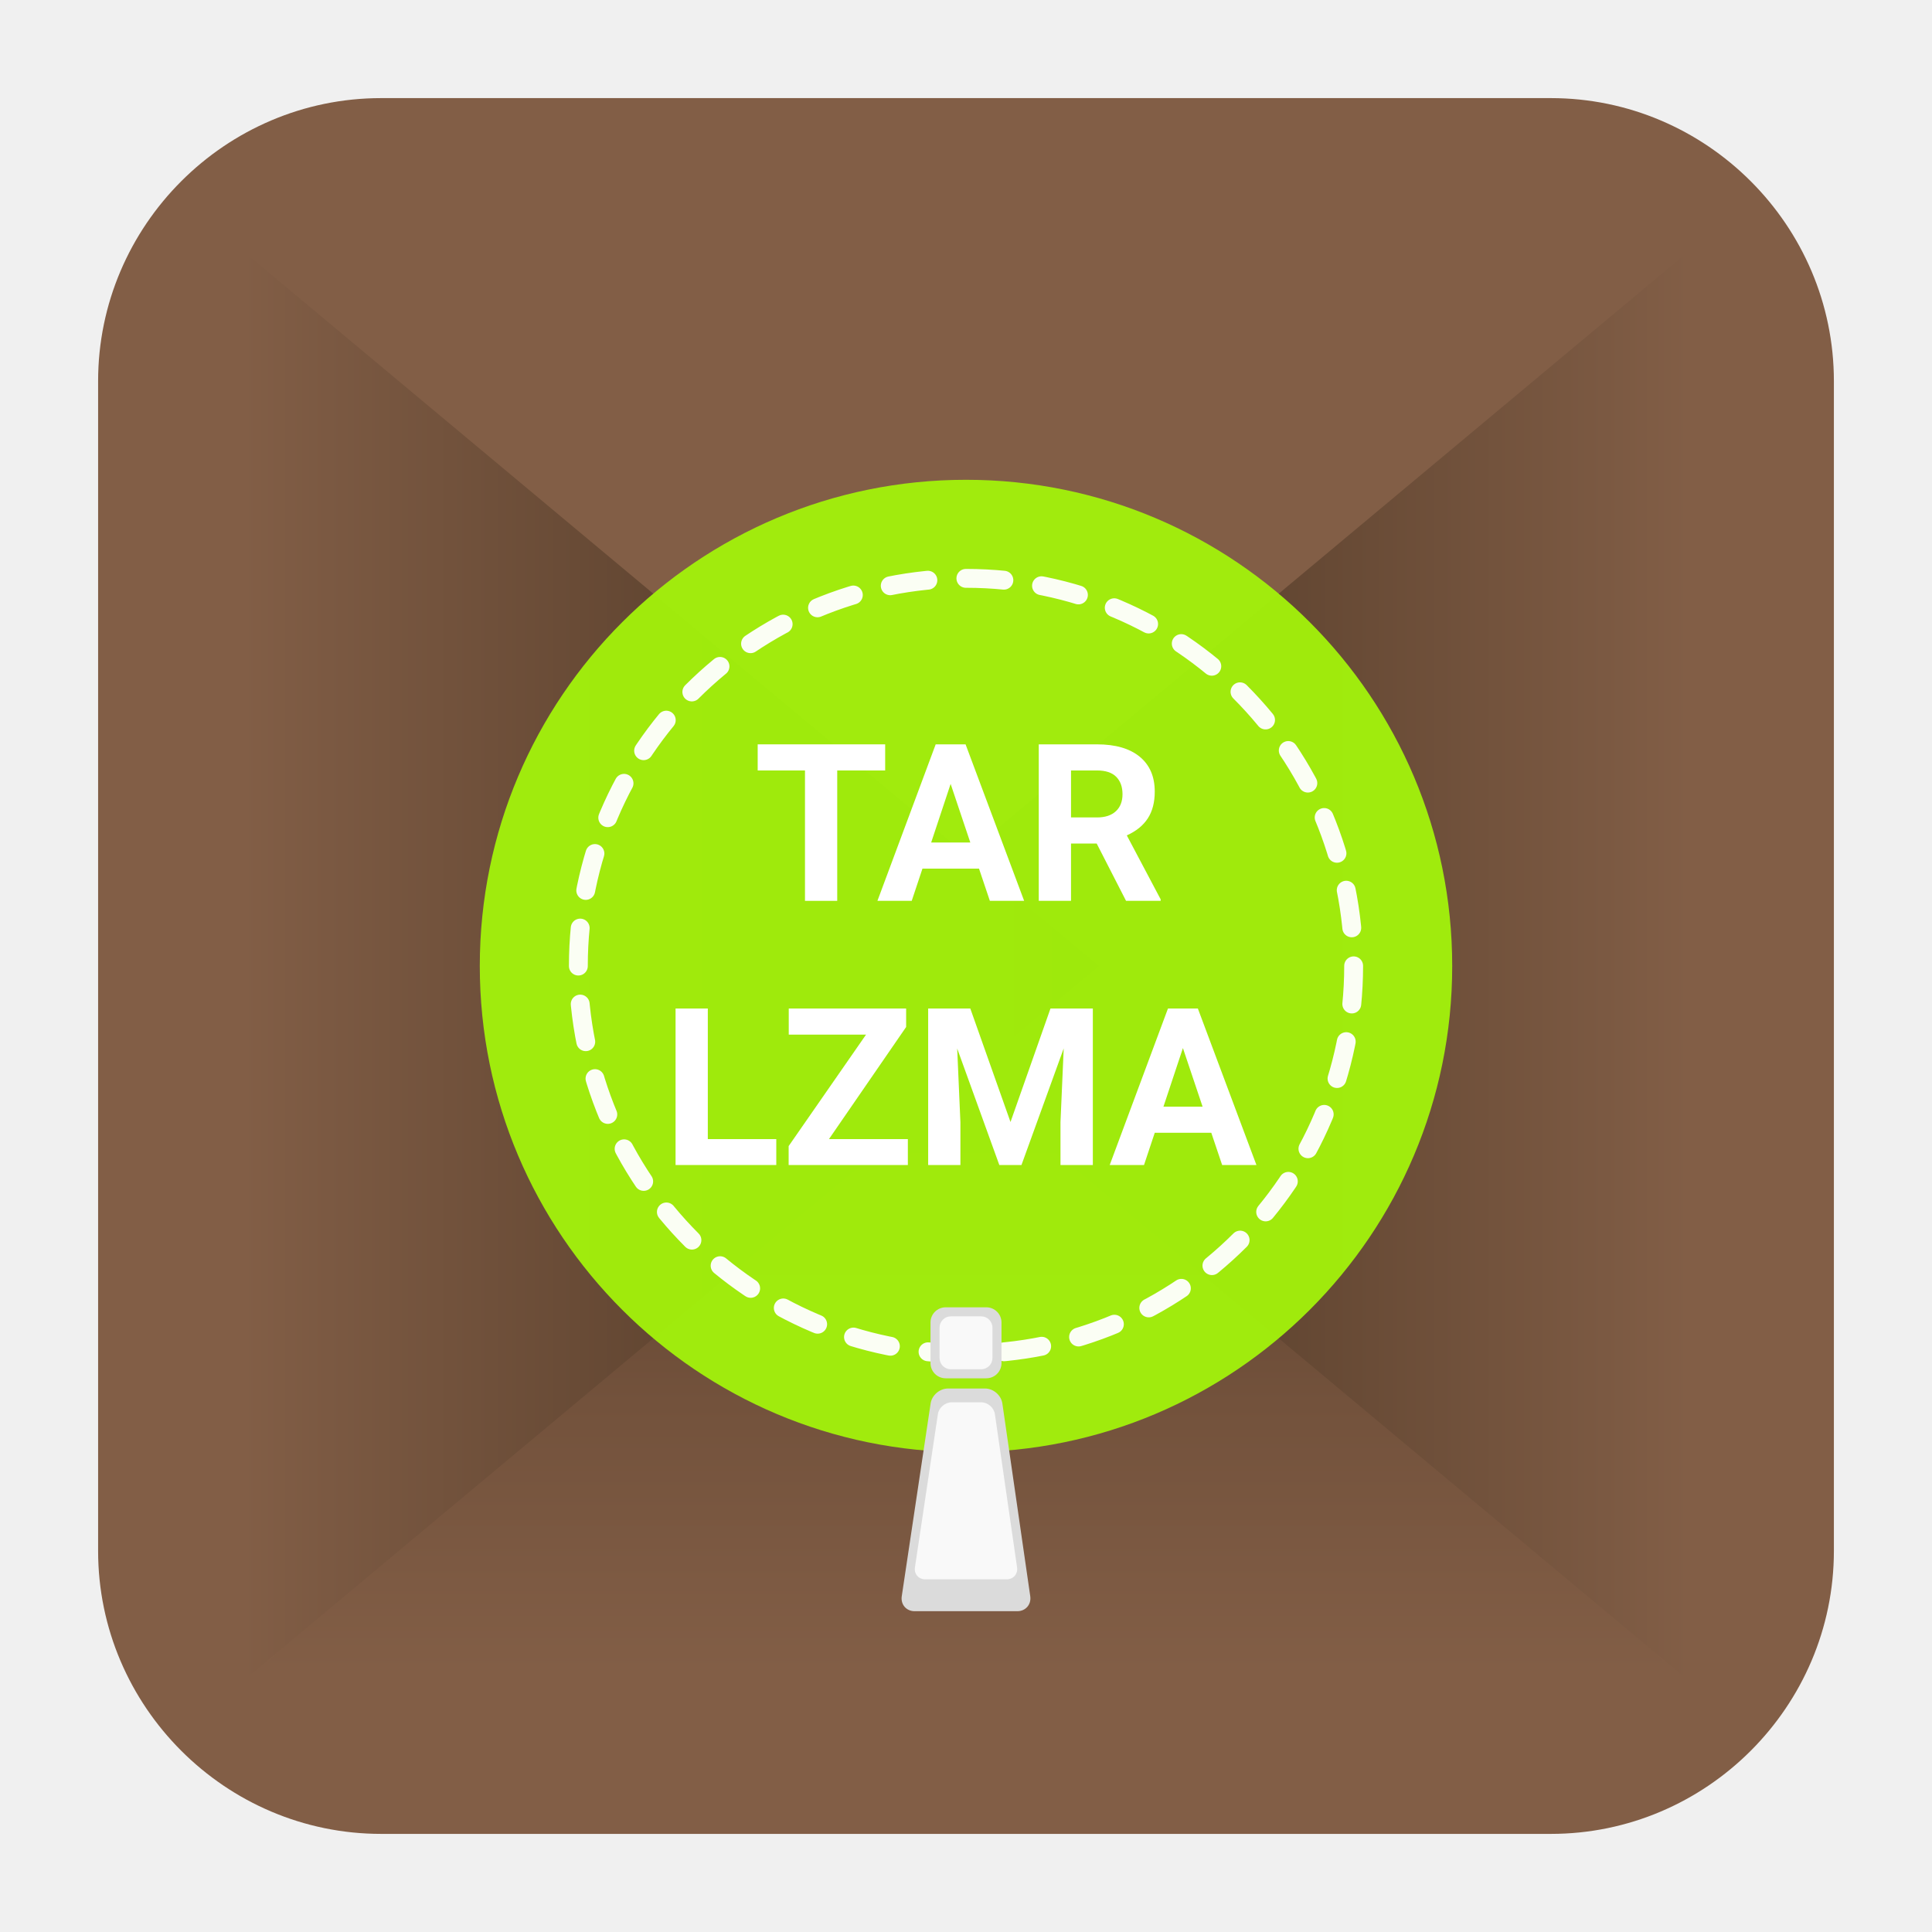
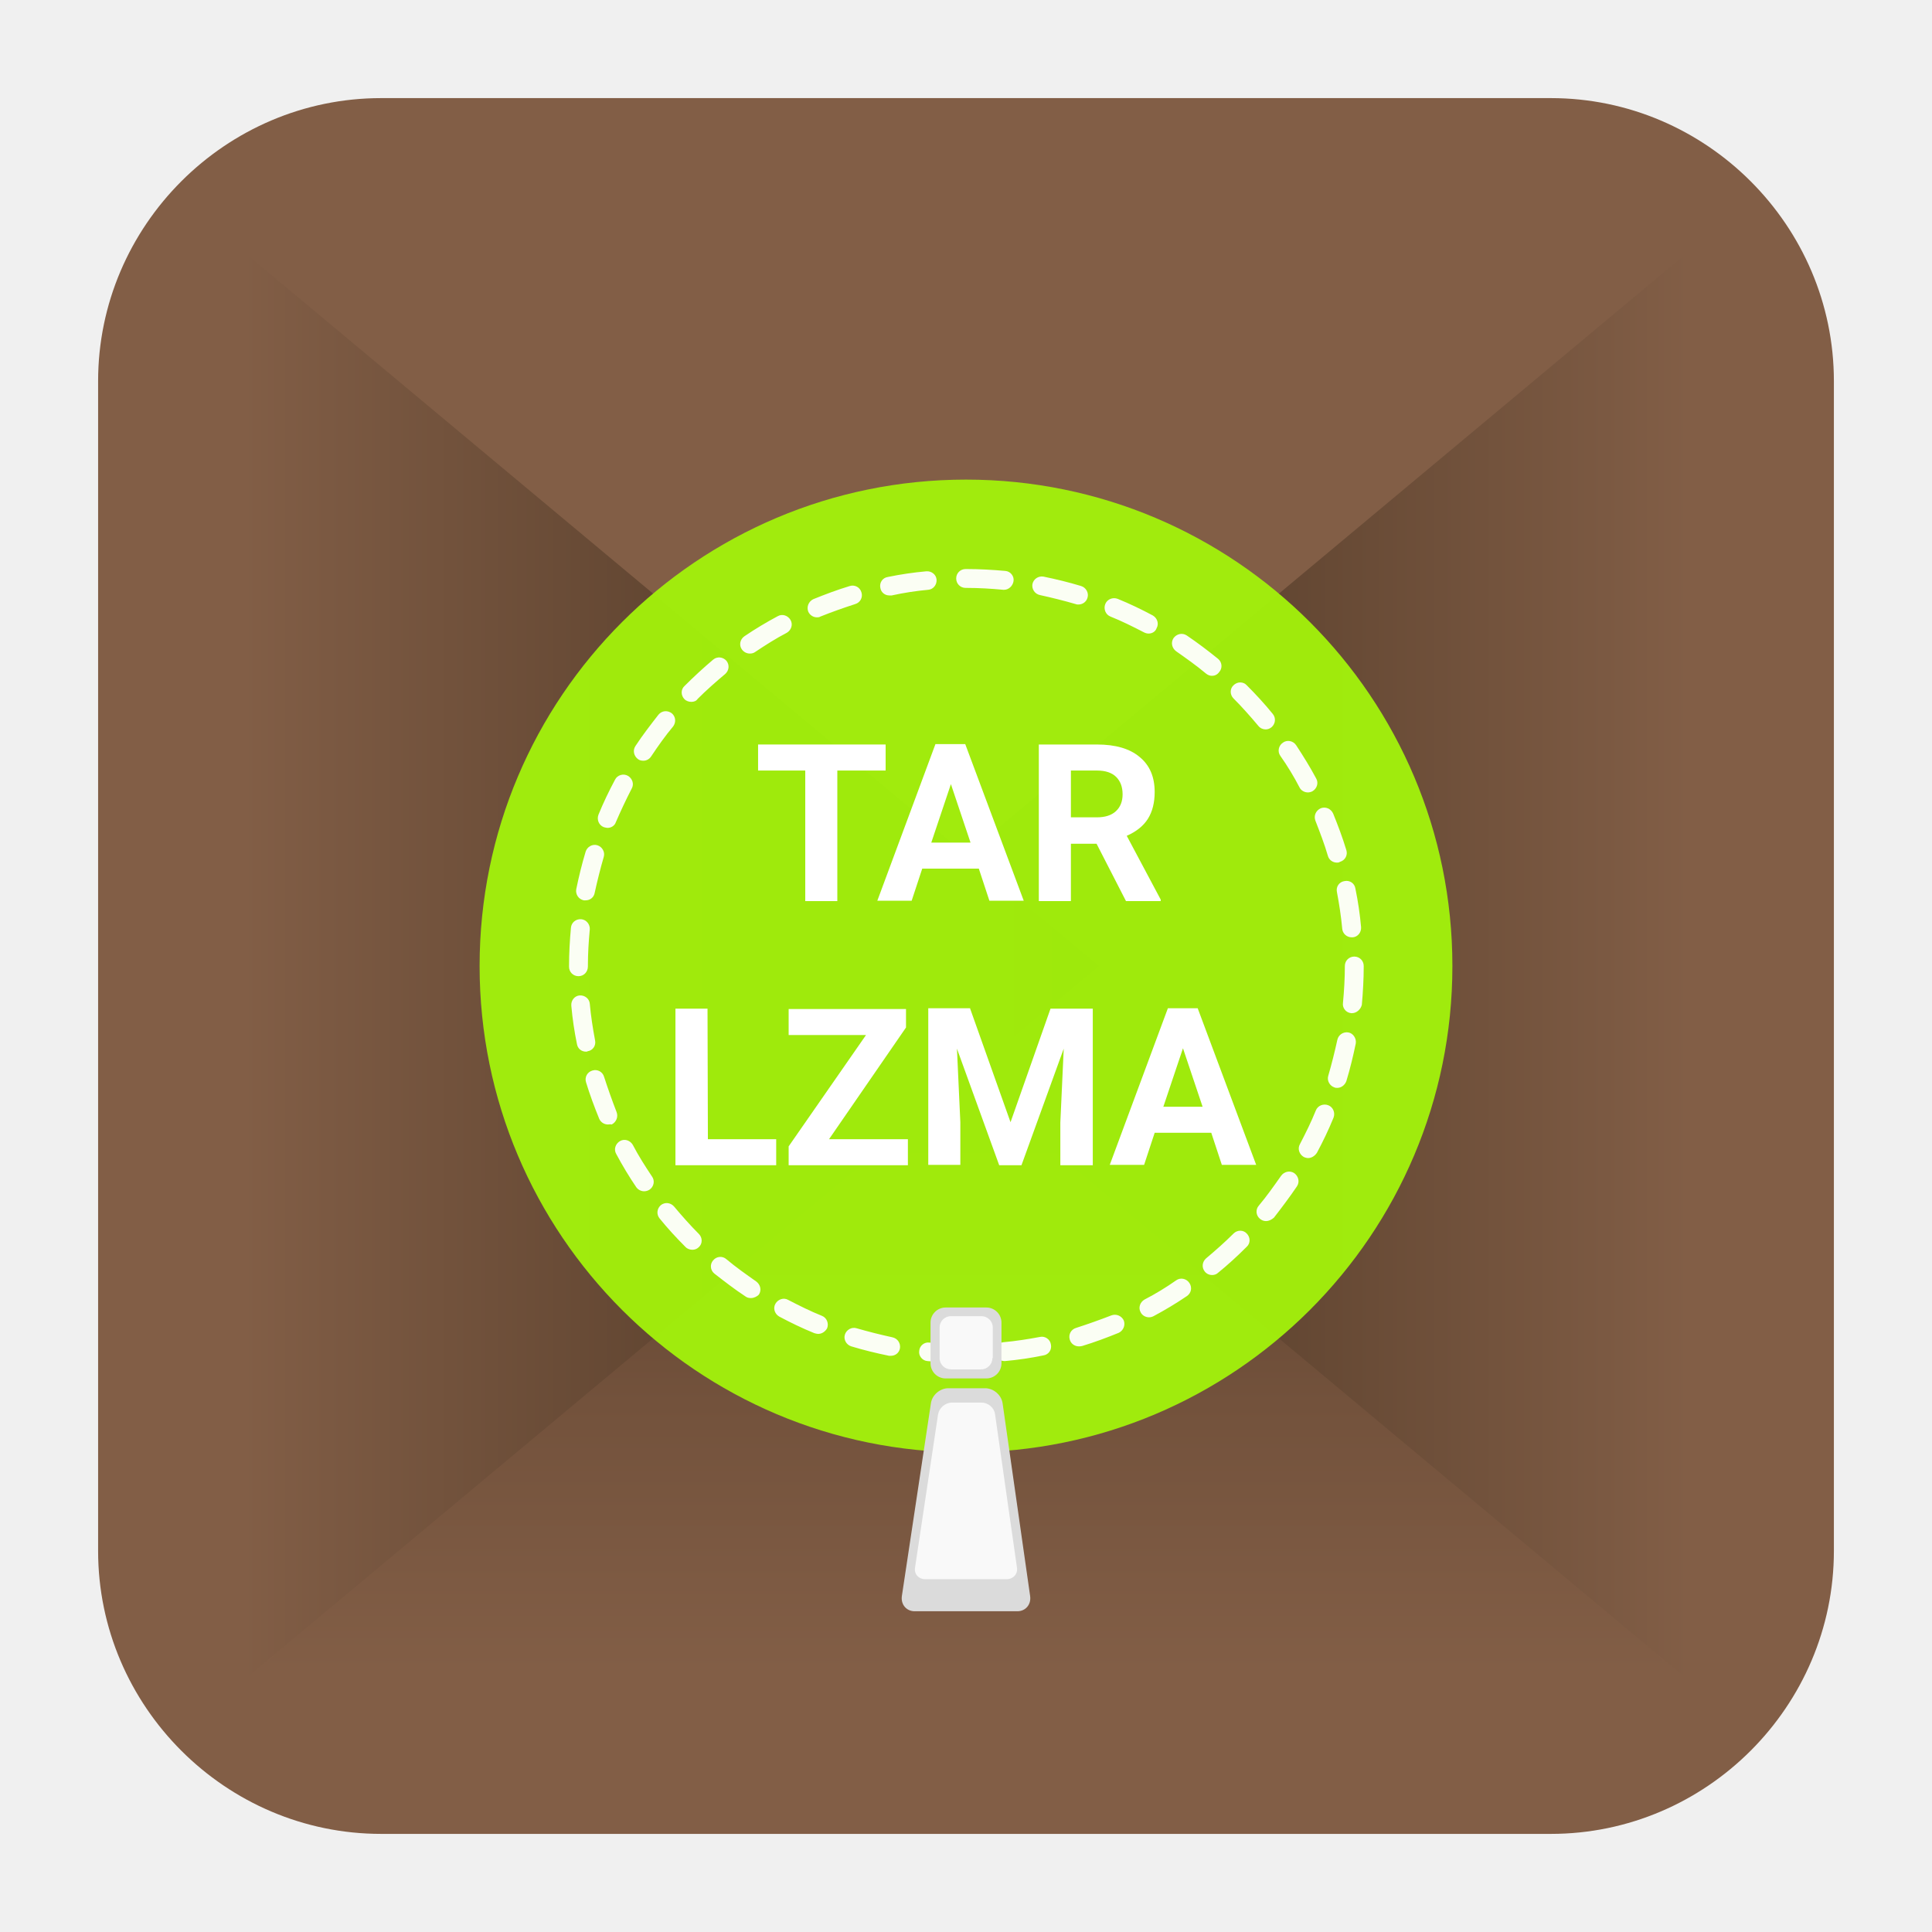
- <svg xmlns="http://www.w3.org/2000/svg" version="1.1" id="Layer_2" x="0px" y="0px" viewBox="0 0 512 512" enable-background="new 0 0 512 512" xml:space="preserve">
-   <path fill="#825E46" d="M411,486H101c-41.25,0-75-33.75-75-75V101c0-41.25,33.75-75,75-75h310c41.25,0,75,33.75,75,75v310  C486,452.25,452.25,486,411,486z" />
+ <svg xmlns="http://www.w3.org/2000/svg" version="1.1" id="Layer_2_1_" x="0px" y="0px" viewBox="0 0 512 512" style="enable-background:new 0 0 512 512;" xml:space="preserve">
+   <style type="text/css">
+ 	.st0{fill:#825E46;}
+ 	.st1{fill:url(#SVGID_1_);}
+ 	.st2{fill:url(#SVGID_2_);}
+ 	.st3{fill:url(#SVGID_3_);}
+ 	.st4{display:none;}
+ 	.st5{display:inline;opacity:0.95;enable-background:new    ;}
+ 	.st6{opacity:0.95;fill:#F45C08;enable-background:new    ;}
+ 	.st7{fill:#FFFFFF;}
+ 	.st8{display:inline;}
+ 	.st9{fill:#DBDBDB;}
+ 	.st10{fill:#F9F9F9;}
+ 	.st11{opacity:0.95;fill:#A3F20A;enable-background:new    ;}
+ 	.st12{opacity:0.95;enable-background:new    ;}
+ </style>
+   <path class="st0" d="M411,486H101c-41.2,0-75-33.8-75-75V101c0-41.2,33.8-75,75-75h310c41.2,0,75,33.8,75,75v310  C486,452.2,452.2,486,411,486z" />
  <g>
-     <linearGradient id="SVGID_1_" gradientUnits="userSpaceOnUse" x1="256" y1="443.014" x2="256" y2="227.272">
+     <linearGradient id="SVGID_1_" gradientUnits="userSpaceOnUse" x1="256" y1="68.986" x2="256" y2="284.728" gradientTransform="matrix(1 0 0 -1 0 512)">
      <stop offset="0" style="stop-color:#825E46" />
      <stop offset="0.329" style="stop-color:#73523C" />
      <stop offset="0.962" style="stop-color:#4B3423" />
      <stop offset="1" style="stop-color:#483221" />
    </linearGradient>
-     <polygon fill="url(#SVGID_1_)" points="68.934,443.014 256,227.272 443.066,443.014  " />
-     <linearGradient id="SVGID_2_" gradientUnits="userSpaceOnUse" x1="220.708" y1="256" x2="447.57" y2="256">
+     <polygon class="st1" points="68.9,443 256,227.3 443.1,443  " />
+     <linearGradient id="SVGID_2_" gradientUnits="userSpaceOnUse" x1="220.708" y1="256" x2="447.57" y2="256" gradientTransform="matrix(1 0 0 -1 0 512)">
      <stop offset="0" style="stop-color:#483221" />
      <stop offset="0.312" style="stop-color:#563D2A" />
      <stop offset="0.902" style="stop-color:#7B5942" />
      <stop offset="1" style="stop-color:#825E46" />
    </linearGradient>
-     <polygon fill="url(#SVGID_2_)" points="447.57,445.439 220.708,256 447.57,66.561  " />
-     <linearGradient id="SVGID_3_" gradientUnits="userSpaceOnUse" x1="64.43" y1="256" x2="291.292" y2="256">
+     <polygon class="st2" points="447.6,445.4 220.7,256 447.6,66.6  " />
+     <linearGradient id="SVGID_3_" gradientUnits="userSpaceOnUse" x1="64.43" y1="256" x2="291.292" y2="256" gradientTransform="matrix(1 0 0 -1 0 512)">
      <stop offset="0" style="stop-color:#825E46" />
-       <stop offset="0.098" style="stop-color:#7B5942" />
+       <stop offset="9.840000e-02" style="stop-color:#7B5942" />
      <stop offset="0.688" style="stop-color:#563D2A" />
      <stop offset="1" style="stop-color:#483221" />
    </linearGradient>
-     <polygon fill="url(#SVGID_3_)" points="64.43,445.439 291.292,256 64.43,66.561  " />
+     <polygon class="st3" points="64.4,445.4 291.3,256 64.4,66.6  " />
  </g>
-   <g display="none">
-     <g display="inline" opacity="0.95" enable-background="new    ">
-       <circle opacity="0.95" fill="#F45C08" enable-background="new    " cx="256" cy="250.081" r="129.794" />
-       <path fill="#FFFFFF" d="M253.249,352.989c-0.008,0-0.017,0-0.025,0c-3.367-0.033-6.762-0.127-10.088-0.279    c-1.399-0.063-2.482-1.25-2.418-2.649c0.064-1.4,1.229-2.492,2.65-2.418c3.266,0.149,6.599,0.241,9.906,0.273    c1.401,0.014,2.525,1.16,2.512,2.561C255.771,351.869,254.638,352.989,253.249,352.989z M265.239,352.852    c-1.361,0-2.488-1.081-2.533-2.452c-0.046-1.4,1.051-2.573,2.451-2.62c3.326-0.11,6.65-0.28,9.881-0.507    c1.401-0.095,2.61,0.955,2.708,2.353c0.098,1.397-0.956,2.61-2.353,2.708c-3.292,0.231-6.68,0.404-10.067,0.517    C265.296,352.852,265.268,352.852,265.239,352.852z M231.291,351.894c-0.078,0-0.156-0.003-0.235-0.011    c-3.416-0.314-6.794-0.698-10.04-1.138c-1.388-0.189-2.36-1.467-2.171-2.855c0.189-1.388,1.471-2.36,2.855-2.172    c3.173,0.432,6.477,0.806,9.821,1.115c1.395,0.128,2.421,1.363,2.293,2.757C233.693,350.906,232.587,351.894,231.291,351.894z     M287.151,351.215c-1.266,0-2.361-0.946-2.516-2.235c-0.166-1.391,0.826-2.653,2.217-2.82c3.344-0.4,6.631-0.872,9.77-1.402    c1.386-0.237,2.691,0.698,2.924,2.078c0.234,1.382-0.697,2.691-2.078,2.924c-3.22,0.544-6.59,1.027-10.014,1.438    C287.353,351.209,287.251,351.215,287.151,351.215z M209.534,348.793c-0.165,0-0.334-0.016-0.503-0.05    c-3.47-0.699-6.799-1.483-9.896-2.332c-1.351-0.371-2.146-1.767-1.775-3.117c0.371-1.351,1.769-2.143,3.117-1.775    c2.985,0.818,6.199,1.576,9.555,2.251c1.373,0.276,2.262,1.614,1.986,2.987C211.776,347.962,210.717,348.793,209.534,348.793z     M308.789,347.387c-1.14,0-2.177-0.775-2.461-1.932c-0.334-1.36,0.497-2.735,1.858-3.068c3.344-0.821,6.502-1.735,9.388-2.714    c1.329-0.452,2.766,0.26,3.217,1.586s-0.26,2.767-1.586,3.217c-3.023,1.026-6.323,1.981-9.808,2.837    C309.193,347.362,308.989,347.387,308.789,347.387z M188.448,342.678c-0.323,0-0.651-0.062-0.968-0.193    c-3.53-1.46-6.654-3.065-9.286-4.773c-1.175-0.762-1.51-2.333-0.748-3.508c0.762-1.176,2.334-1.509,3.508-0.748    c2.373,1.539,5.221,2.999,8.465,4.341c1.294,0.536,1.91,2.019,1.374,3.313C190.388,342.087,189.444,342.678,188.448,342.678z     M329.406,339.911c-0.9,0-1.772-0.48-2.231-1.326c-0.668-1.232-0.212-2.771,1.018-3.44c3.085-1.675,5.608-3.484,7.498-5.373    c0.991-0.991,2.596-0.991,3.587,0c0.991,0.991,0.991,2.596,0,3.587c-2.235,2.235-5.15,4.336-8.663,6.245    C330.23,339.812,329.815,339.911,329.406,339.911z M171.032,329.843c-0.809,0-1.604-0.385-2.095-1.104    c-1.773-2.591-3.44-5.693-4.954-9.222c-0.552-1.288,0.043-2.779,1.331-3.332c1.288-0.55,2.778,0.044,3.331,1.331    c1.385,3.227,2.892,6.04,4.479,8.358c0.791,1.156,0.495,2.735-0.66,3.526C172.024,329.7,171.526,329.843,171.032,329.843z     M344.18,324.313c-0.379,0-0.765-0.086-1.128-0.267c-1.254-0.624-1.766-2.146-1.141-3.4c1.305-2.623,2.535-5.626,3.657-8.926    c0.452-1.326,1.892-2.038,3.218-1.585c1.327,0.451,2.036,1.891,1.585,3.218c-1.195,3.513-2.514,6.727-3.919,9.552    C346.009,323.797,345.112,324.313,344.18,324.313z M162.372,309.739c-1.106,0-2.123-0.729-2.439-1.847    c-0.872-3.081-1.68-6.407-2.401-9.885c-0.284-1.372,0.597-2.715,1.969-2.999c1.369-0.281,2.714,0.597,2.998,1.969    c0.697,3.36,1.476,6.568,2.315,9.534c0.382,1.347-0.402,2.749-1.75,3.131C162.833,309.707,162.601,309.739,162.372,309.739z     M351.217,303.533c-0.189,0-0.381-0.022-0.574-0.066c-1.365-0.316-2.215-1.678-1.899-3.043c0.705-3.047,1.351-6.293,1.92-9.652    c0.235-1.38,1.545-2.311,2.925-2.077c1.381,0.234,2.31,1.544,2.077,2.925c-0.586,3.457-1.251,6.804-1.98,9.947    C353.414,302.741,352.371,303.533,351.217,303.533z M157.977,288.212c-1.244,0-2.33-0.915-2.509-2.183    c-0.456-3.238-0.853-6.614-1.182-10.037c-0.134-1.395,0.888-2.633,2.283-2.767c1.395-0.13,2.633,0.888,2.767,2.282    c0.322,3.349,0.71,6.651,1.155,9.815c0.195,1.387-0.771,2.67-2.158,2.865C158.213,288.204,158.094,288.212,157.977,288.212z     M354.82,281.856c-0.093,0-0.188-0.005-0.283-0.016c-1.392-0.155-2.396-1.409-2.24-2.801c0.357-3.209,0.656-6.523,0.89-9.851    c0.098-1.398,1.305-2.452,2.709-2.352c1.397,0.099,2.45,1.311,2.352,2.709c-0.239,3.395-0.545,6.778-0.91,10.055    C357.194,280.897,356.095,281.856,354.82,281.856z M155.947,266.326c-1.344,0-2.465-1.055-2.531-2.412    c-0.163-3.321-0.269-6.712-0.314-10.077c-0.018-1.401,1.102-2.551,2.503-2.57c0.011,0,0.023,0,0.034,0    c1.386,0,2.518,1.114,2.536,2.503c0.044,3.305,0.147,6.635,0.308,9.895c0.069,1.399-1.01,2.589-2.409,2.658    C156.031,266.325,155.989,266.326,155.947,266.326z M356.291,259.924c-0.022,0-0.045,0-0.067-0.001    c-1.4-0.037-2.506-1.201-2.469-2.602c0.062-2.397,0.094-4.833,0.094-7.241c0.001-0.89-0.003-1.776-0.012-2.662    c-0.014-1.401,1.111-2.548,2.511-2.562c0.009,0,0.018,0,0.027,0c1.389,0,2.522,1.119,2.535,2.511    c0.009,0.905,0.013,1.81,0.012,2.716c0,2.448-0.033,4.929-0.096,7.37C358.79,258.832,357.662,259.924,356.291,259.924z     M155.736,244.346c-0.025,0-0.051-0.001-0.076-0.001c-1.4-0.041-2.502-1.21-2.461-2.61c0.1-3.373,0.261-6.763,0.481-10.075    c0.093-1.398,1.306-2.454,2.699-2.363c1.398,0.093,2.456,1.301,2.363,2.699c-0.216,3.25-0.375,6.577-0.472,9.889    C158.23,243.259,157.103,244.346,155.736,244.346z M355.999,237.945c-1.34,0-2.459-1.049-2.53-2.402    c-0.177-3.337-0.416-6.658-0.71-9.87c-0.128-1.395,0.9-2.63,2.295-2.757c1.392-0.12,2.63,0.9,2.756,2.295    c0.3,3.276,0.544,6.662,0.724,10.064c0.074,1.398-0.999,2.593-2.398,2.667C356.09,237.944,356.045,237.945,355.999,237.945z     M157.293,222.421c-0.097,0-0.195-0.005-0.294-0.017c-1.392-0.161-2.389-1.419-2.229-2.81c0.395-3.426,0.863-6.796,1.391-10.017    c0.226-1.383,1.529-2.321,2.913-2.094c1.383,0.226,2.32,1.531,2.094,2.913c-0.515,3.143-0.971,6.433-1.358,9.779    C159.661,221.468,158.564,222.421,157.293,222.421z M353.881,216.07c-1.239,0-2.323-0.909-2.507-2.172    c-0.49-3.367-1.052-6.636-1.67-9.715c-0.275-1.374,0.614-2.71,1.987-2.986c1.375-0.271,2.711,0.614,2.986,1.987    c0.636,3.168,1.214,6.526,1.716,9.983c0.202,1.386-0.758,2.673-2.144,2.875C354.126,216.061,354.002,216.07,353.881,216.07z     M161.006,200.764c-0.195,0-0.393-0.022-0.591-0.07c-1.362-0.325-2.203-1.693-1.879-3.056c0.831-3.486,1.758-6.791,2.754-9.823    c0.437-1.332,1.872-2.058,3.201-1.618c1.331,0.437,2.056,1.87,1.618,3.201c-0.952,2.9-1.84,6.068-2.639,9.418    C163.193,199.98,162.154,200.764,161.006,200.764z M349.358,194.571c-1.099,0-2.111-0.719-2.434-1.827    c-0.97-3.328-2.04-6.416-3.18-9.18c-0.535-1.294,0.081-2.778,1.376-3.312c1.3-0.534,2.779,0.083,3.312,1.377    c1.21,2.931,2.341,6.193,3.363,9.695c0.391,1.344-0.38,2.753-1.725,3.145C349.832,194.539,349.593,194.571,349.358,194.571z     M168.252,180.065c-0.394,0-0.794-0.092-1.167-0.286c-1.243-0.645-1.727-2.177-1.081-3.42c1.828-3.521,3.842-6.479,5.982-8.792    c0.952-1.027,2.556-1.089,3.585-0.139c1.028,0.952,1.09,2.556,0.139,3.585c-1.833,1.981-3.584,4.566-5.205,7.684    C170.054,179.566,169.169,180.065,168.252,180.065z M340.417,174.603c-0.786,0-1.56-0.364-2.056-1.049    c-0.863-1.191-1.762-2.256-2.67-3.164c-1.077-1.077-2.369-2.137-3.841-3.149c-1.154-0.793-1.448-2.372-0.654-3.527    c0.795-1.155,2.373-1.447,3.527-0.653c1.728,1.187,3.26,2.446,4.556,3.742c1.097,1.097,2.171,2.367,3.19,3.776    c0.822,1.134,0.569,2.72-0.566,3.542C341.453,174.447,340.933,174.603,340.417,174.603z M183.514,164.84    c-0.917,0-1.803-0.499-2.255-1.371c-0.644-1.244-0.158-2.774,1.086-3.419c2.794-1.447,5.997-2.807,9.517-4.042    c1.322-0.465,2.77,0.232,3.233,1.554c0.464,1.322-0.232,2.769-1.554,3.233c-3.297,1.157-6.279,2.422-8.864,3.76    C184.305,164.748,183.907,164.84,183.514,164.84z M322.657,162.195c-0.313,0-0.631-0.058-0.939-0.181    c-2.783-1.111-5.885-2.153-9.22-3.099c-1.347-0.382-2.13-1.785-1.748-3.132c0.382-1.347,1.782-2.131,3.133-1.748    c3.501,0.994,6.77,2.093,9.716,3.269c1.301,0.519,1.935,1.994,1.416,3.296C324.618,161.59,323.665,162.195,322.657,162.195z     M204.214,157.606c-1.148,0-2.188-0.784-2.466-1.949c-0.324-1.363,0.517-2.731,1.88-3.055c3.136-0.747,6.482-1.431,9.942-2.034    c1.386-0.238,2.694,0.684,2.934,2.063c0.24,1.38-0.684,2.694-2.063,2.934c-3.359,0.585-6.602,1.248-9.638,1.971    C204.605,157.584,204.408,157.606,204.214,157.606z M301.525,156.254c-0.161,0-0.325-0.015-0.489-0.048    c-3.091-0.603-6.363-1.15-9.724-1.624c-1.387-0.196-2.352-1.479-2.157-2.866c0.195-1.387,1.472-2.347,2.866-2.157    c3.448,0.486,6.809,1.048,9.988,1.668c1.374,0.269,2.271,1.601,2.003,2.975C303.775,155.414,302.714,156.254,301.525,156.254z     M225.872,153.899c-1.271,0-2.368-0.953-2.517-2.247c-0.161-1.392,0.838-2.649,2.23-2.809c3.269-0.376,6.652-0.695,10.053-0.946    c1.402-0.109,2.613,0.946,2.716,2.343c0.103,1.397-0.946,2.613-2.343,2.716c-3.333,0.246-6.646,0.558-9.847,0.926    C226.067,153.894,225.969,153.899,225.872,153.899z M279.755,153.253c-0.074,0-0.15-0.003-0.225-0.01    c-3.23-0.284-6.552-0.512-9.874-0.676c-1.399-0.069-2.477-1.26-2.408-2.659c0.069-1.399,1.268-2.485,2.659-2.408    c3.385,0.168,6.773,0.4,10.066,0.69c1.396,0.123,2.427,1.353,2.305,2.749C282.162,152.259,281.055,153.253,279.755,153.253z     M247.796,152.351c-1.366,0-2.494-1.087-2.534-2.462c-0.041-1.4,1.061-2.569,2.461-2.61c3.322-0.097,6.716-0.135,10.083-0.115    c1.401,0.008,2.529,1.15,2.522,2.551c-0.008,1.396-1.142,2.522-2.536,2.522c-0.005,0-0.01,0-0.015,0    c-3.31-0.019-6.642,0.018-9.904,0.113C247.847,152.35,247.822,152.351,247.796,152.351z" />
+   <g class="st4">
+     <g class="st5">
+       <circle class="st6" cx="256" cy="250.1" r="129.8" />
+       <path class="st7" d="M253.2,353C253.2,353,253.2,353,253.2,353c-3.4,0-6.8-0.1-10.1-0.3c-1.4-0.1-2.5-1.2-2.4-2.6    c0.1-1.4,1.2-2.5,2.6-2.4c3.3,0.1,6.6,0.2,9.9,0.3c1.4,0,2.5,1.2,2.5,2.6C255.8,351.9,254.6,353,253.2,353z M265.2,352.9    c-1.4,0-2.5-1.1-2.5-2.5c0-1.4,1.1-2.6,2.5-2.6c3.3-0.1,6.6-0.3,9.9-0.5c1.4-0.1,2.6,1,2.7,2.4c0.1,1.4-1,2.6-2.4,2.7    C272.1,352.6,268.7,352.7,265.2,352.9C265.3,352.9,265.3,352.9,265.2,352.9z M231.3,351.9c-0.1,0-0.2,0-0.2,0    c-3.4-0.3-6.8-0.7-10-1.1c-1.4-0.2-2.4-1.5-2.2-2.9s1.5-2.4,2.9-2.2c3.2,0.4,6.5,0.8,9.8,1.1c1.4,0.1,2.4,1.4,2.3,2.8    C233.7,350.9,232.6,351.9,231.3,351.9z M287.2,351.2c-1.3,0-2.4-0.9-2.5-2.2c-0.2-1.4,0.8-2.7,2.2-2.8c3.3-0.4,6.6-0.9,9.8-1.4    c1.4-0.2,2.7,0.7,2.9,2.1c0.2,1.4-0.7,2.7-2.1,2.9c-3.2,0.5-6.6,1-10,1.4C287.4,351.2,287.3,351.2,287.2,351.2z M209.5,348.8    c-0.2,0-0.3,0-0.5,0c-3.5-0.7-6.8-1.5-9.9-2.3c-1.4-0.4-2.1-1.8-1.8-3.1c0.4-1.4,1.8-2.1,3.1-1.8c3,0.8,6.2,1.6,9.6,2.3    c1.4,0.3,2.3,1.6,2,3C211.8,348,210.7,348.8,209.5,348.8z M308.8,347.4c-1.1,0-2.2-0.8-2.5-1.9c-0.3-1.4,0.5-2.7,1.9-3.1    c3.3-0.8,6.5-1.7,9.4-2.7c1.3-0.5,2.8,0.3,3.2,1.6s-0.3,2.8-1.6,3.2c-3,1-6.3,2-9.8,2.8C309.2,347.4,309,347.4,308.8,347.4z     M188.4,342.7c-0.3,0-0.7-0.1-1-0.2c-3.5-1.5-6.7-3.1-9.3-4.8c-1.2-0.8-1.5-2.3-0.7-3.5c0.8-1.2,2.3-1.5,3.5-0.7    c2.4,1.5,5.2,3,8.5,4.3c1.3,0.5,1.9,2,1.4,3.3C190.4,342.1,189.4,342.7,188.4,342.7z M329.4,339.9c-0.9,0-1.8-0.5-2.2-1.3    c-0.7-1.2-0.2-2.8,1-3.4c3.1-1.7,5.6-3.5,7.5-5.4c1-1,2.6-1,3.6,0s1,2.6,0,3.6c-2.2,2.2-5.1,4.3-8.7,6.2    C330.2,339.8,329.8,339.9,329.4,339.9z M171,329.8c-0.8,0-1.6-0.4-2.1-1.1c-1.8-2.6-3.4-5.7-5-9.2c-0.6-1.3,0-2.8,1.3-3.3    c1.3-0.5,2.8,0,3.3,1.3c1.4,3.2,2.9,6,4.5,8.4c0.8,1.2,0.5,2.7-0.7,3.5C172,329.7,171.5,329.8,171,329.8z M344.2,324.3    c-0.4,0-0.8-0.1-1.1-0.3c-1.3-0.6-1.8-2.1-1.1-3.4c1.3-2.6,2.5-5.6,3.7-8.9c0.5-1.3,1.9-2,3.2-1.6c1.3,0.5,2,1.9,1.6,3.2    c-1.2,3.5-2.5,6.7-3.9,9.6C346,323.8,345.1,324.3,344.2,324.3z M162.4,309.7c-1.1,0-2.1-0.7-2.4-1.8c-0.9-3.1-1.7-6.4-2.4-9.9    c-0.3-1.4,0.6-2.7,2-3c1.4-0.3,2.7,0.6,3,2c0.7,3.4,1.5,6.6,2.3,9.5c0.4,1.3-0.4,2.7-1.8,3.1C162.8,309.7,162.6,309.7,162.4,309.7    z M351.2,303.5c-0.2,0-0.4,0-0.6-0.1c-1.4-0.3-2.2-1.7-1.9-3c0.7-3,1.4-6.3,1.9-9.7c0.2-1.4,1.5-2.3,2.9-2.1    c1.4,0.2,2.3,1.5,2.1,2.9c-0.6,3.5-1.3,6.8-2,9.9C353.4,302.7,352.4,303.5,351.2,303.5z M158,288.2c-1.2,0-2.3-0.9-2.5-2.2    c-0.5-3.2-0.9-6.6-1.2-10c-0.1-1.4,0.9-2.6,2.3-2.8c1.4-0.1,2.6,0.9,2.8,2.3c0.3,3.3,0.7,6.7,1.2,9.8c0.2,1.4-0.8,2.7-2.2,2.9    C158.2,288.2,158.1,288.2,158,288.2z M354.8,281.9c-0.1,0-0.2,0-0.3,0c-1.4-0.2-2.4-1.4-2.2-2.8c0.4-3.2,0.7-6.5,0.9-9.9    c0.1-1.4,1.3-2.5,2.7-2.4c1.4,0.1,2.5,1.3,2.4,2.7c-0.2,3.4-0.5,6.8-0.9,10.1C357.2,280.9,356.1,281.9,354.8,281.9z M155.9,266.3    c-1.3,0-2.5-1.1-2.5-2.4c-0.2-3.3-0.3-6.7-0.3-10.1c0-1.4,1.1-2.6,2.5-2.6c0,0,0,0,0,0c1.4,0,2.5,1.1,2.5,2.5    c0,3.3,0.1,6.6,0.3,9.9c0.1,1.4-1,2.6-2.4,2.7C156,266.3,156,266.3,155.9,266.3z M356.3,259.9    C356.3,259.9,356.2,259.9,356.3,259.9c-1.5,0-2.6-1.2-2.5-2.6c0.1-2.4,0.1-4.8,0.1-7.2c0-0.9,0-1.8,0-2.7c0-1.4,1.1-2.5,2.5-2.6    c0,0,0,0,0,0c1.4,0,2.5,1.1,2.5,2.5c0,0.9,0,1.8,0,2.7c0,2.4,0,4.9-0.1,7.4C358.8,258.8,357.7,259.9,356.3,259.9z M155.7,244.3    C155.7,244.3,155.7,244.3,155.7,244.3c-1.5,0-2.6-1.2-2.5-2.6c0.1-3.4,0.3-6.8,0.5-10.1c0.1-1.4,1.3-2.5,2.7-2.4    c1.4,0.1,2.5,1.3,2.4,2.7c-0.2,3.2-0.4,6.6-0.5,9.9C158.2,243.3,157.1,244.3,155.7,244.3z M356,237.9c-1.3,0-2.5-1-2.5-2.4    c-0.2-3.3-0.4-6.7-0.7-9.9c-0.1-1.4,0.9-2.6,2.3-2.8c1.4-0.1,2.6,0.9,2.8,2.3c0.3,3.3,0.5,6.7,0.7,10.1c0.1,1.4-1,2.6-2.4,2.7    C356.1,237.9,356,237.9,356,237.9z M157.3,222.4c-0.1,0-0.2,0-0.3,0c-1.4-0.2-2.4-1.4-2.2-2.8c0.4-3.4,0.9-6.8,1.4-10    c0.2-1.4,1.5-2.3,2.9-2.1c1.4,0.2,2.3,1.5,2.1,2.9c-0.5,3.1-1,6.4-1.4,9.8C159.7,221.5,158.6,222.4,157.3,222.4z M353.9,216.1    c-1.2,0-2.3-0.9-2.5-2.2c-0.5-3.4-1.1-6.6-1.7-9.7c-0.3-1.4,0.6-2.7,2-3c1.4-0.3,2.7,0.6,3,2c0.6,3.2,1.2,6.5,1.7,10    c0.2,1.4-0.8,2.7-2.1,2.9C354.1,216.1,354,216.1,353.9,216.1z M161,200.8c-0.2,0-0.4,0-0.6-0.1c-1.4-0.3-2.2-1.7-1.9-3.1    c0.8-3.5,1.8-6.8,2.8-9.8c0.4-1.3,1.9-2.1,3.2-1.6c1.3,0.4,2.1,1.9,1.6,3.2c-1,2.9-1.8,6.1-2.6,9.4    C163.2,200,162.2,200.8,161,200.8z M349.4,194.6c-1.1,0-2.1-0.7-2.4-1.8c-1-3.3-2-6.4-3.2-9.2c-0.5-1.3,0.1-2.8,1.4-3.3    c1.3-0.5,2.8,0.1,3.3,1.4c1.2,2.9,2.3,6.2,3.4,9.7c0.4,1.3-0.4,2.8-1.7,3.1C349.8,194.5,349.6,194.6,349.4,194.6z M168.3,180.1    c-0.4,0-0.8-0.1-1.2-0.3c-1.2-0.6-1.7-2.2-1.1-3.4c1.8-3.5,3.8-6.5,6-8.8c1-1,2.6-1.1,3.6-0.1c1,1,1.1,2.6,0.1,3.6    c-1.8,2-3.6,4.6-5.2,7.7C170.1,179.6,169.2,180.1,168.3,180.1z M340.4,174.6c-0.8,0-1.6-0.4-2.1-1c-0.9-1.2-1.8-2.3-2.7-3.2    c-1.1-1.1-2.4-2.1-3.8-3.1c-1.2-0.8-1.4-2.4-0.7-3.5c0.8-1.2,2.4-1.4,3.5-0.7c1.7,1.2,3.3,2.4,4.6,3.7c1.1,1.1,2.2,2.4,3.2,3.8    c0.8,1.1,0.6,2.7-0.6,3.5C341.5,174.4,340.9,174.6,340.4,174.6z M183.5,164.8c-0.9,0-1.8-0.5-2.3-1.4c-0.6-1.2-0.2-2.8,1.1-3.4    c2.8-1.4,6-2.8,9.5-4c1.3-0.5,2.8,0.2,3.2,1.6c0.5,1.3-0.2,2.8-1.6,3.2c-3.3,1.2-6.3,2.4-8.9,3.8    C184.3,164.7,183.9,164.8,183.5,164.8z M322.7,162.2c-0.3,0-0.6-0.1-0.9-0.2c-2.8-1.1-5.9-2.2-9.2-3.1c-1.3-0.4-2.1-1.8-1.7-3.1    c0.4-1.3,1.8-2.1,3.1-1.7c3.5,1,6.8,2.1,9.7,3.3c1.3,0.5,1.9,2,1.4,3.3C324.6,161.6,323.7,162.2,322.7,162.2z M204.2,157.6    c-1.1,0-2.2-0.8-2.5-1.9c-0.3-1.4,0.5-2.7,1.9-3.1c3.1-0.7,6.5-1.4,9.9-2c1.4-0.2,2.7,0.7,2.9,2.1c0.2,1.4-0.7,2.7-2.1,2.9    c-3.4,0.6-6.6,1.2-9.6,2C204.6,157.6,204.4,157.6,204.2,157.6z M301.5,156.3c-0.2,0-0.3,0-0.5,0c-3.1-0.6-6.4-1.1-9.7-1.6    c-1.4-0.2-2.4-1.5-2.2-2.9c0.2-1.4,1.5-2.3,2.9-2.2c3.4,0.5,6.8,1,10,1.7c1.4,0.3,2.3,1.6,2,3    C303.8,155.4,302.7,156.3,301.5,156.3z M225.9,153.9c-1.3,0-2.4-1-2.5-2.2c-0.2-1.4,0.8-2.6,2.2-2.8c3.3-0.4,6.7-0.7,10.1-0.9    c1.4-0.1,2.6,0.9,2.7,2.3s-0.9,2.6-2.3,2.7c-3.3,0.2-6.6,0.6-9.8,0.9C226.1,153.9,226,153.9,225.9,153.9z M279.8,153.3    c-0.1,0-0.1,0-0.2,0c-3.2-0.3-6.6-0.5-9.9-0.7c-1.4-0.1-2.5-1.3-2.4-2.7s1.3-2.5,2.7-2.4c3.4,0.2,6.8,0.4,10.1,0.7    c1.4,0.1,2.4,1.4,2.3,2.7C282.2,152.3,281.1,153.3,279.8,153.3z M247.8,152.4c-1.4,0-2.5-1.1-2.5-2.5c0-1.4,1.1-2.6,2.5-2.6    c3.3-0.1,6.7-0.1,10.1-0.1c1.4,0,2.5,1.1,2.5,2.6c0,1.4-1.1,2.5-2.5,2.5c0,0,0,0,0,0C254.5,152.2,251.1,152.3,247.8,152.4    C247.8,152.4,247.8,152.4,247.8,152.4z" />
    </g>
-     <g display="inline">
-       <path fill="#DBDBDB" d="M273.028,417.025c0.315,2.179-1.228,3.961-3.429,3.961h-27.215c-2.201,0-3.736-1.781-3.41-3.958    l7.651-51.098c0.326-2.177,2.394-3.958,4.595-3.958h9.841c2.201,0,4.26,1.782,4.575,3.961L273.028,417.025z" />
+     <g class="st8">
+       <path class="st9" d="M273,417c0.3,2.2-1.2,4-3.4,4h-27.2c-2.2,0-3.7-1.8-3.4-4l7.7-51.1c0.3-2.2,2.4-4,4.6-4h9.8    c2.2,0,4.3,1.8,4.6,4L273,417z" />
      <g>
-         <path fill="#DBDBDB" d="M265.405,355.259c0,2.201-1.801,4.002-4.002,4.002h-10.806c-2.201,0-4.002-1.801-4.002-4.002v-10.806     c0-2.201,1.801-4.002,4.002-4.002h10.806c2.201,0,4.002,1.801,4.002,4.002V355.259z" />
-         <path fill="#F9F9F9" d="M263.008,353.882c0,1.64-1.342,2.982-2.982,2.982h-8.052c-1.64,0-2.982-1.342-2.982-2.982v-8.052     c0-1.64,1.342-2.982,2.982-2.982h8.052c1.64,0,2.982,1.342,2.982,2.982V353.882z" />
+         <path class="st9" d="M265.4,355.3c0,2.2-1.8,4-4,4h-10.8c-2.2,0-4-1.8-4-4v-10.8c0-2.2,1.8-4,4-4h10.8c2.2,0,4,1.8,4,4V355.3z" />
+         <path class="st10" d="M263,353.9c0,1.6-1.3,3-3,3H252c-1.6,0-3-1.3-3-3v-8.1c0-1.6,1.3-3,3-3h8.1c1.6,0,3,1.3,3,3V353.9z" />
      </g>
-       <path fill="#F9F9F9" d="M269.535,409.383c0.251,1.732-0.976,3.148-2.726,3.148h-21.632c-1.75,0-2.969-1.416-2.71-3.146    l6.081-40.615c0.259-1.73,1.903-3.146,3.652-3.146h7.822c1.75,0,3.386,1.417,3.637,3.148L269.535,409.383z" />
+       <path class="st10" d="M269.5,409.4c0.3,1.7-1,3.1-2.7,3.1h-21.6c-1.8,0-3-1.4-2.7-3.1l6.1-40.6c0.3-1.7,1.9-3.1,3.7-3.1h7.8    c1.8,0,3.4,1.4,3.6,3.1L269.5,409.4z" />
    </g>
  </g>
-   <circle opacity="0.95" fill="#A3F20A" enable-background="new    " cx="256" cy="256" r="128.85" />
-   <g opacity="0.95" enable-background="new    ">
-     <circle fill="none" stroke="#FFFFFF" stroke-width="5" stroke-linecap="round" stroke-linejoin="round" stroke-dasharray="10.086,10.086" cx="256" cy="256" r="102.73" />
+   <circle class="st11" cx="256" cy="256" r="128.9" />
+   <g class="st12">
+     <g>
+       <path class="st7" d="M256.1,361.2H256c-3.4,0-6.8-0.2-10.2-0.5c-1.4-0.1-2.4-1.4-2.2-2.7c0.1-1.4,1.4-2.4,2.7-2.2    c3.2,0.3,6.5,0.5,9.7,0.5h0.1c1.4,0,2.5,1.1,2.5,2.5S257.5,361.2,256.1,361.2z M266.2,360.7c-1.3,0-2.4-1-2.5-2.3    c-0.1-1.4,0.9-2.6,2.2-2.7c3.3-0.3,6.5-0.8,9.7-1.4c1.3-0.3,2.7,0.6,2.9,2c0.3,1.4-0.6,2.7-2,2.9c-3.4,0.7-6.8,1.2-10.2,1.5    C266.3,360.7,266.3,360.7,266.2,360.7z M236.1,359.3c-0.2,0-0.3,0-0.5,0c-3.4-0.7-6.7-1.5-10-2.5c-1.3-0.4-2.1-1.8-1.7-3.1    c0.4-1.3,1.8-2.1,3.1-1.7c3.1,0.9,6.3,1.7,9.5,2.4c1.4,0.3,2.2,1.6,2,2.9C238.3,358.5,237.3,359.3,236.1,359.3z M285.9,356.8    c-1.1,0-2.1-0.7-2.4-1.8c-0.4-1.3,0.3-2.7,1.7-3.1c3.1-1,6.2-2.1,9.3-3.3c1.3-0.5,2.7,0.1,3.3,1.3c0.5,1.3-0.1,2.7-1.3,3.3    c-3.2,1.3-6.4,2.5-9.7,3.5C286.4,356.8,286.2,356.8,285.9,356.8z M216.8,353.5c-0.3,0-0.6-0.1-1-0.2c-3.2-1.3-6.3-2.8-9.3-4.4    c-1.2-0.7-1.7-2.2-1-3.4c0.7-1.2,2.2-1.7,3.4-1c2.9,1.5,5.9,3,8.9,4.2c1.3,0.5,1.9,2,1.4,3.3C218.7,352.9,217.8,353.5,216.8,353.5    z M304.5,349.1c-0.9,0-1.8-0.5-2.2-1.3c-0.7-1.2-0.2-2.7,1-3.4c2.9-1.5,5.7-3.2,8.4-5.1c1.1-0.8,2.7-0.5,3.5,0.7s0.5,2.7-0.7,3.5    c-2.8,1.9-5.8,3.7-8.8,5.3C305.3,349,304.9,349.1,304.5,349.1z M199,344c-0.5,0-1-0.1-1.4-0.4c-2.9-1.9-5.6-4-8.3-6.1    c-1.1-0.9-1.2-2.5-0.3-3.5c0.9-1.1,2.5-1.2,3.5-0.3c2.5,2.1,5.2,4,7.9,5.9c1.1,0.8,1.5,2.3,0.7,3.5C200.6,343.6,199.8,344,199,344    z M321.2,337.9c-0.7,0-1.4-0.3-1.9-0.9c-0.9-1.1-0.7-2.6,0.3-3.5c2.5-2.1,5-4.3,7.3-6.6c1-1,2.6-1,3.5,0c1,1,1,2.6,0,3.5    c-2.4,2.4-5,4.8-7.6,6.9C322.4,337.7,321.8,337.9,321.2,337.9z M183.5,331.2c-0.6,0-1.3-0.2-1.8-0.7c-2.4-2.4-4.8-5-6.9-7.6    c-0.9-1.1-0.7-2.6,0.3-3.5c1.1-0.9,2.6-0.7,3.5,0.3c2.1,2.5,4.3,5,6.6,7.3c1,1,1,2.6,0,3.5C184.7,331,184.1,331.2,183.5,331.2z     M335.5,323.6c-0.6,0-1.1-0.2-1.6-0.6c-1.1-0.9-1.2-2.5-0.3-3.5c2.1-2.5,4-5.2,5.9-7.9c0.8-1.1,2.3-1.5,3.5-0.7    c1.1,0.8,1.5,2.3,0.7,3.5c-1.9,2.8-4,5.6-6.1,8.3C336.9,323.3,336.2,323.6,335.5,323.6z M170.7,315.7c-0.8,0-1.6-0.4-2.1-1.1    c-1.9-2.8-3.7-5.8-5.3-8.8c-0.7-1.2-0.2-2.7,1-3.4c1.2-0.7,2.7-0.2,3.4,1c1.5,2.9,3.3,5.7,5.1,8.4c0.8,1.1,0.5,2.7-0.7,3.5    C171.6,315.6,171.1,315.7,170.7,315.7z M346.7,306.9c-0.4,0-0.8-0.1-1.2-0.3c-1.2-0.7-1.7-2.2-1-3.4c1.5-2.9,3-5.9,4.2-8.9    c0.5-1.3,2-1.9,3.3-1.4c1.3,0.5,1.9,2,1.4,3.3c-1.3,3.2-2.8,6.3-4.4,9.3C348.4,306.4,347.5,306.9,346.7,306.9z M161.1,298    c-1,0-1.9-0.6-2.3-1.5c-1.3-3.2-2.5-6.4-3.5-9.7c-0.4-1.3,0.3-2.7,1.7-3.1c1.3-0.4,2.7,0.3,3.1,1.7c1,3.1,2.1,6.2,3.3,9.3    c0.5,1.3-0.1,2.7-1.3,3.3C161.8,297.9,161.4,298,161.1,298z M354.4,288.3c-0.2,0-0.5,0-0.7-0.1c-1.3-0.4-2.1-1.8-1.7-3.1    c0.9-3.1,1.7-6.3,2.4-9.5c0.3-1.4,1.6-2.2,2.9-2s2.2,1.6,2,2.9c-0.7,3.4-1.5,6.7-2.5,10C356.4,287.6,355.4,288.3,354.4,288.3z     M155.3,278.7c-1.2,0-2.2-0.8-2.4-2c-0.7-3.4-1.2-6.8-1.5-10.2c-0.1-1.4,0.9-2.6,2.2-2.7c1.4-0.1,2.6,0.9,2.7,2.2    c0.3,3.3,0.8,6.5,1.4,9.7c0.3,1.4-0.6,2.7-2,2.9C155.6,278.7,155.4,278.7,155.3,278.7z M358.3,268.5c-0.1,0-0.2,0-0.2,0    c-1.4-0.1-2.4-1.4-2.2-2.7c0.3-3.2,0.5-6.5,0.5-9.8c0-1.4,1.1-2.5,2.5-2.5s2.5,1.1,2.5,2.5v0.1c0,3.4-0.2,6.9-0.5,10.2    C360.6,267.5,359.5,268.5,358.3,268.5z M153.3,258.7c-1.4,0-2.5-1.1-2.5-2.5V256c0-3.4,0.2-6.8,0.5-10.1c0.1-1.4,1.3-2.4,2.7-2.3    c1.4,0.1,2.4,1.4,2.3,2.7c-0.3,3.2-0.5,6.4-0.5,9.6v0.2C155.8,257.6,154.7,258.7,153.3,258.7z M358.2,248.4c-1.3,0-2.4-1-2.5-2.3    c-0.3-3.3-0.8-6.5-1.4-9.7c-0.3-1.4,0.6-2.7,2-2.9c1.4-0.3,2.7,0.6,2.9,2c0.7,3.4,1.2,6.8,1.5,10.2c0.1,1.4-0.9,2.6-2.2,2.7    C358.4,248.4,358.3,248.4,358.2,248.4z M155.2,238.6c-0.2,0-0.3,0-0.5,0c-1.4-0.3-2.2-1.6-2-2.9c0.7-3.4,1.5-6.7,2.5-10    c0.4-1.3,1.8-2.1,3.1-1.7c1.3,0.4,2.1,1.8,1.7,3.1c-0.9,3.1-1.7,6.3-2.4,9.5C157.4,237.8,156.4,238.6,155.2,238.6z M354.3,228.6    c-1.1,0-2.1-0.7-2.4-1.8c-0.9-3.1-2.1-6.2-3.3-9.3c-0.5-1.3,0.1-2.7,1.4-3.3c1.3-0.5,2.7,0.1,3.3,1.4c1.3,3.2,2.5,6.4,3.5,9.7    c0.4,1.3-0.3,2.7-1.7,3.1C354.8,228.6,354.6,228.6,354.3,228.6z M161,219.4c-0.3,0-0.6-0.1-1-0.2c-1.3-0.5-1.9-2-1.4-3.3    c1.3-3.2,2.8-6.3,4.4-9.3c0.6-1.2,2.2-1.7,3.4-1s1.7,2.2,1,3.4c-1.5,2.9-2.9,5.9-4.2,8.9C162.9,218.8,162,219.4,161,219.4z     M346.6,210c-0.9,0-1.8-0.5-2.2-1.3c-1.5-2.9-3.2-5.7-5.1-8.4c-0.8-1.1-0.5-2.7,0.7-3.5c1.1-0.8,2.7-0.5,3.5,0.7    c1.9,2.9,3.7,5.8,5.3,8.8c0.7,1.2,0.2,2.7-1,3.4C347.4,209.9,347,210,346.6,210z M170.5,201.6c-0.5,0-1-0.1-1.4-0.4    c-1.1-0.8-1.5-2.3-0.7-3.5c1.9-2.9,4-5.6,6.1-8.3c0.9-1.1,2.4-1.2,3.5-0.4c1.1,0.9,1.2,2.4,0.4,3.5c-2.1,2.5-4,5.2-5.8,7.9    C172.1,201.2,171.3,201.6,170.5,201.6z M335.4,193.3c-0.7,0-1.4-0.3-1.9-0.9c-2.1-2.5-4.3-5-6.6-7.3c-1-1-1-2.6,0-3.5    c1-1,2.6-1,3.5,0c2.4,2.4,4.8,5,6.9,7.6c0.9,1.1,0.7,2.6-0.3,3.5C336.5,193.1,336,193.3,335.4,193.3z M183.2,186    c-0.6,0-1.3-0.2-1.8-0.7c-1-1-1-2.6,0-3.5c2.4-2.4,5-4.8,7.6-7c1.1-0.9,2.6-0.7,3.5,0.3c0.9,1.1,0.7,2.6-0.3,3.5    c-2.5,2.1-5,4.3-7.3,6.6C184.5,185.8,183.9,186,183.2,186z M321.2,179.1c-0.6,0-1.1-0.2-1.6-0.6c-2.5-2.1-5.2-4-7.9-5.9    c-1.1-0.8-1.5-2.3-0.7-3.5c0.8-1.1,2.3-1.5,3.5-0.7c2.8,1.9,5.6,4,8.3,6.2c1.1,0.9,1.2,2.5,0.3,3.5    C322.6,178.8,321.9,179.1,321.2,179.1z M198.7,173.2c-0.8,0-1.6-0.4-2.1-1.1c-0.8-1.1-0.5-2.7,0.7-3.5c2.8-1.9,5.8-3.7,8.8-5.3    c1.2-0.7,2.7-0.2,3.4,1s0.2,2.7-1,3.4c-2.9,1.5-5.7,3.3-8.4,5.1C199.7,173.1,199.2,173.2,198.7,173.2z M304.4,167.9    c-0.4,0-0.8-0.1-1.2-0.3c-2.9-1.5-5.9-3-8.9-4.2c-1.3-0.5-1.9-2-1.4-3.3c0.5-1.3,2-1.9,3.3-1.4c3.2,1.3,6.3,2.8,9.3,4.4    c1.2,0.7,1.7,2.2,1,3.4C306.2,167.4,305.3,167.9,304.4,167.9z M216.5,163.6c-1,0-1.9-0.6-2.3-1.5c-0.5-1.3,0.1-2.7,1.3-3.3    c3.2-1.3,6.4-2.5,9.7-3.5c1.3-0.4,2.7,0.3,3.1,1.7c0.4,1.3-0.3,2.7-1.7,3.1c-3.1,1-6.2,2.1-9.2,3.3    C217.1,163.6,216.8,163.6,216.5,163.6z M285.8,160.2c-0.2,0-0.5,0-0.7-0.1c-3.1-0.9-6.3-1.7-9.5-2.4c-1.4-0.3-2.2-1.6-2-2.9    c0.3-1.4,1.6-2.2,2.9-2c3.4,0.7,6.7,1.5,10,2.5c1.3,0.4,2.1,1.8,1.7,3.1C287.9,159.5,286.9,160.2,285.8,160.2z M235.7,157.8    c-1.2,0-2.2-0.8-2.4-2c-0.3-1.4,0.6-2.7,2-2.9c3.4-0.7,6.8-1.2,10.2-1.5c1.4-0.1,2.6,0.9,2.7,2.2c0.1,1.4-0.9,2.6-2.2,2.7    c-3.3,0.3-6.5,0.8-9.7,1.5C236.1,157.8,235.9,157.8,235.7,157.8z M266.1,156.3c-0.1,0-0.2,0-0.2,0c-3.2-0.3-6.5-0.5-9.8-0.5    l-0.2,0c-1.4,0-2.5-1.1-2.5-2.5s1.1-2.5,2.5-2.5l0.2,0c3.5,0,6.9,0.2,10.3,0.5c1.4,0.1,2.4,1.4,2.2,2.7    C268.4,155.3,267.3,156.3,266.1,156.3z" />
+     </g>
  </g>
  <g>
-     <path fill="#DBDBDB" d="M273.028,423.025c0.315,2.179-1.228,3.961-3.429,3.961h-27.215c-2.201,0-3.736-1.781-3.41-3.958   l7.651-51.098c0.326-2.177,2.394-3.958,4.595-3.958h9.841c2.201,0,4.26,1.782,4.575,3.961L273.028,423.025z" />
+     <path class="st9" d="M273,423c0.3,2.2-1.2,4-3.4,4h-27.2c-2.2,0-3.7-1.8-3.4-4l7.7-51.1c0.3-2.2,2.4-4,4.6-4h9.8   c2.2,0,4.3,1.8,4.6,4L273,423z" />
    <g>
-       <path fill="#DBDBDB" d="M265.405,361.259c0,2.201-1.801,4.002-4.002,4.002h-10.806c-2.201,0-4.002-1.801-4.002-4.002v-10.806    c0-2.201,1.801-4.002,4.002-4.002h10.806c2.201,0,4.002,1.801,4.002,4.002V361.259z" />
-       <path fill="#F9F9F9" d="M263.008,359.882c0,1.64-1.342,2.982-2.982,2.982h-8.052c-1.64,0-2.982-1.342-2.982-2.982v-8.052    c0-1.64,1.342-2.982,2.982-2.982h8.052c1.64,0,2.982,1.342,2.982,2.982V359.882z" />
+       <path class="st9" d="M265.4,361.3c0,2.2-1.8,4-4,4h-10.8c-2.2,0-4-1.8-4-4v-10.8c0-2.2,1.8-4,4-4h10.8c2.2,0,4,1.8,4,4V361.3z" />
+       <path class="st10" d="M263,359.9c0,1.6-1.3,3-3,3H252c-1.6,0-3-1.3-3-3v-8.1c0-1.6,1.3-3,3-3h8.1c1.6,0,3,1.3,3,3V359.9z" />
    </g>
-     <path fill="#F9F9F9" d="M269.535,415.383c0.251,1.732-0.976,3.148-2.726,3.148h-21.632c-1.75,0-2.969-1.416-2.71-3.146   l6.081-40.615c0.259-1.73,1.903-3.146,3.652-3.146h7.822c1.75,0,3.386,1.417,3.637,3.148L269.535,415.383z" />
+     <path class="st10" d="M269.5,415.4c0.3,1.7-1,3.1-2.7,3.1h-21.6c-1.8,0-3-1.4-2.7-3.1l6.1-40.6c0.3-1.7,1.9-3.1,3.7-3.1h7.8   c1.8,0,3.4,1.4,3.6,3.1L269.5,415.4z" />
  </g>
  <g>
-     <path fill="#FFFFFF" d="M234.579,204.181h-12.705v34.553h-8.545v-34.553h-12.534v-6.922h33.784V204.181z" />
-     <path fill="#FFFFFF" d="M259.447,230.189h-14.984l-2.848,8.546h-9.087l15.439-41.476h7.919l15.524,41.476h-9.087L259.447,230.189z    M246.771,223.267h10.369l-5.213-15.525L246.771,223.267z" />
-     <path fill="#FFFFFF" d="M290.638,223.552h-6.808v15.183h-8.546v-41.476h15.41c4.9,0,8.68,1.092,11.338,3.276   c2.658,2.184,3.988,5.27,3.988,9.258c0,2.83-0.612,5.189-1.838,7.079c-1.225,1.89-3.081,3.395-5.568,4.515l8.973,16.949v0.398   h-9.172L290.638,223.552z M283.831,216.63h6.894c2.146,0,3.807-0.546,4.984-1.638c1.178-1.092,1.767-2.597,1.767-4.515   c0-1.956-0.556-3.494-1.667-4.615c-1.11-1.121-2.814-1.681-5.113-1.681h-6.864V216.63z" />
-     <path fill="#FFFFFF" d="M187.577,301.876h18.146v6.865h-26.691v-41.476h8.546V301.876z" />
-     <path fill="#FFFFFF" d="M219.681,301.876h20.909v6.865h-31.591v-5.014l20.51-29.54h-20.481v-6.922h31.106v4.899L219.681,301.876z" />
-     <path fill="#FFFFFF" d="M257.14,267.265l10.653,30.081l10.597-30.081h11.223v41.476h-8.574v-11.337l0.855-19.57l-11.195,30.907   h-5.867l-11.167-30.879l0.854,19.542v11.337h-8.546v-41.476H257.14z" />
-     <path fill="#FFFFFF" d="M321.006,300.195h-14.984l-2.848,8.546h-9.088l15.439-41.476h7.919l15.524,41.476h-9.086L321.006,300.195z    M308.329,293.273h10.368l-5.213-15.524L308.329,293.273z" />
+     <path class="st7" d="M234.6,204.2h-12.7v34.6h-8.5v-34.6h-12.5v-6.9h33.8V204.2z" />
+     <path class="st7" d="M259.4,230.2h-15l-2.8,8.5h-9.1l15.4-41.5h7.9l15.5,41.5h-9.1L259.4,230.2z M246.8,223.3h10.4l-5.2-15.5   L246.8,223.3z" />
+     <path class="st7" d="M290.6,223.6h-6.8v15.2h-8.5v-41.5h15.4c4.9,0,8.7,1.1,11.3,3.3c2.7,2.2,4,5.3,4,9.3c0,2.8-0.6,5.2-1.8,7.1   c-1.2,1.9-3.1,3.4-5.6,4.5l9,16.9v0.4h-9.2L290.6,223.6z M283.8,216.6h6.9c2.1,0,3.8-0.5,5-1.6c1.2-1.1,1.8-2.6,1.8-4.5   c0-2-0.6-3.5-1.7-4.6c-1.1-1.1-2.8-1.7-5.1-1.7h-6.9L283.8,216.6L283.8,216.6z" />
+     <path class="st7" d="M187.6,301.9h18.1v6.9H179v-41.5h8.5L187.6,301.9L187.6,301.9z" />
+     <path class="st7" d="M219.7,301.9h20.9v6.9H209v-5l20.5-29.5H209v-6.9h31.1v4.9L219.7,301.9z" />
+     <path class="st7" d="M257.1,267.3l10.7,30.1l10.6-30.1h11.2v41.5H281v-11.3l0.9-19.6l-11.2,30.9h-5.9l-11.2-30.9l0.9,19.5v11.3H246   v-41.5H257.1z" />
+     <path class="st7" d="M321,300.2h-15l-2.8,8.5h-9.1l15.4-41.5h7.9l15.5,41.5h-9.1L321,300.2z M308.3,293.3h10.4l-5.2-15.5   L308.3,293.3z" />
  </g>
</svg>
